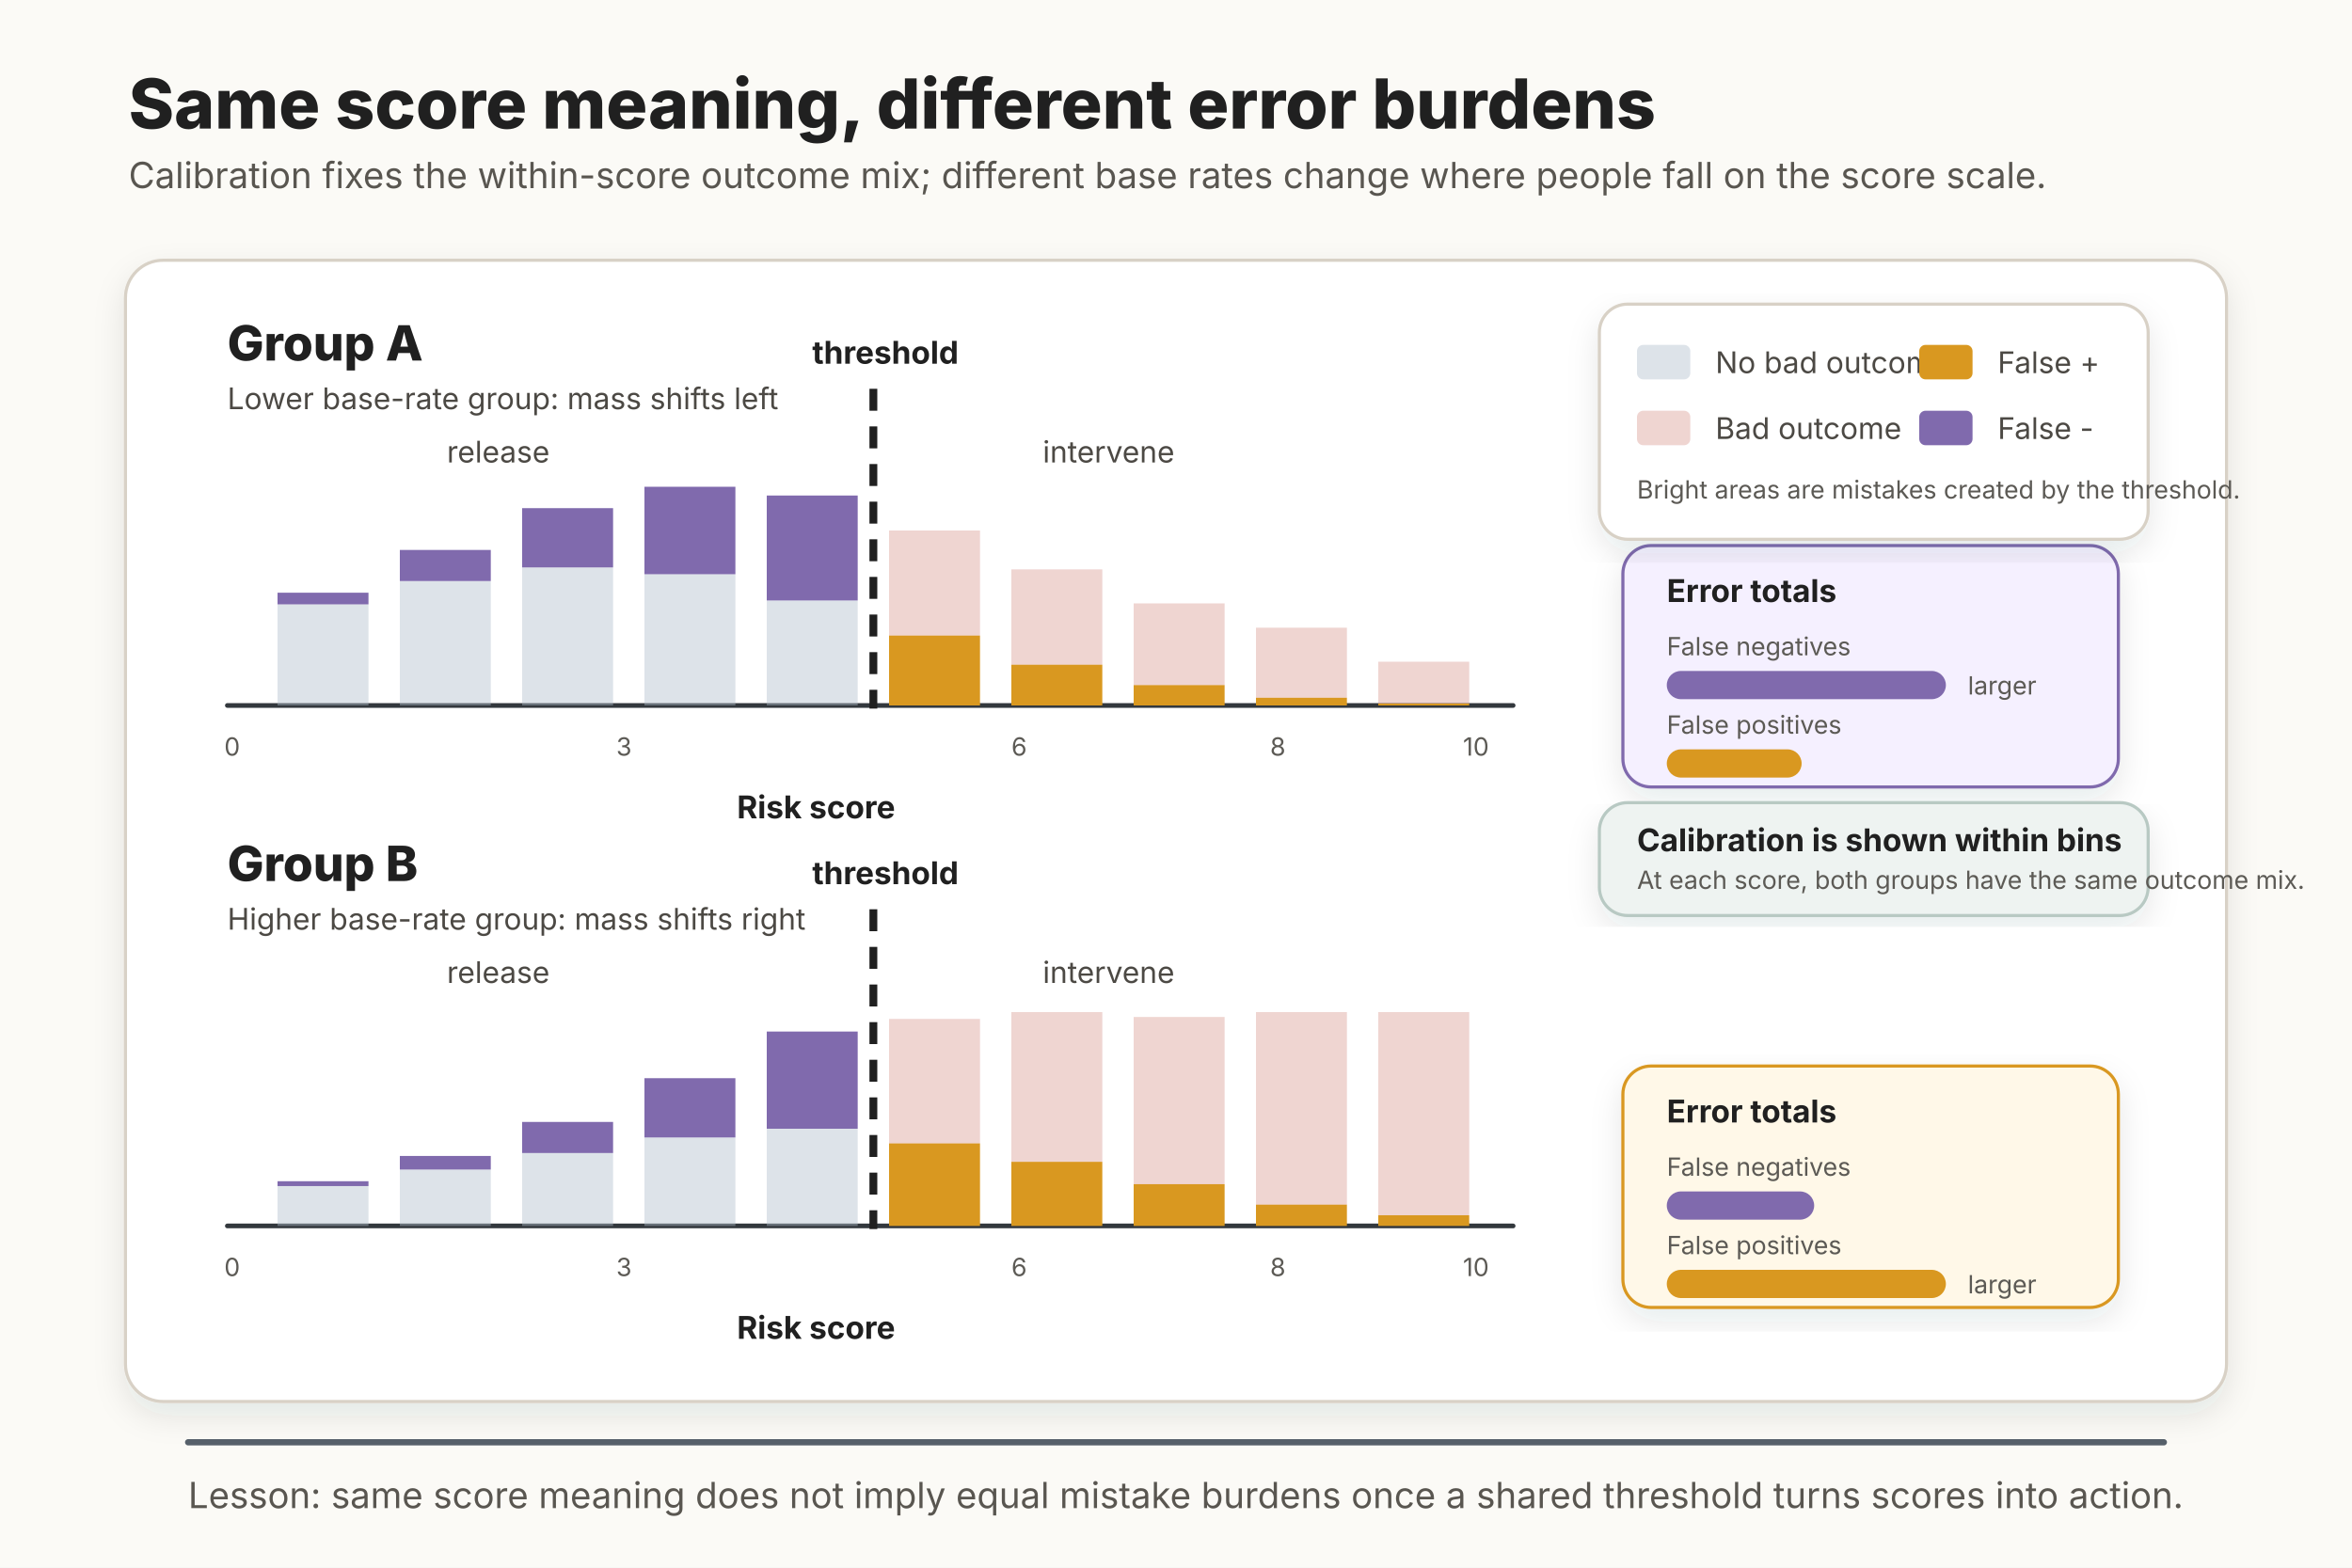
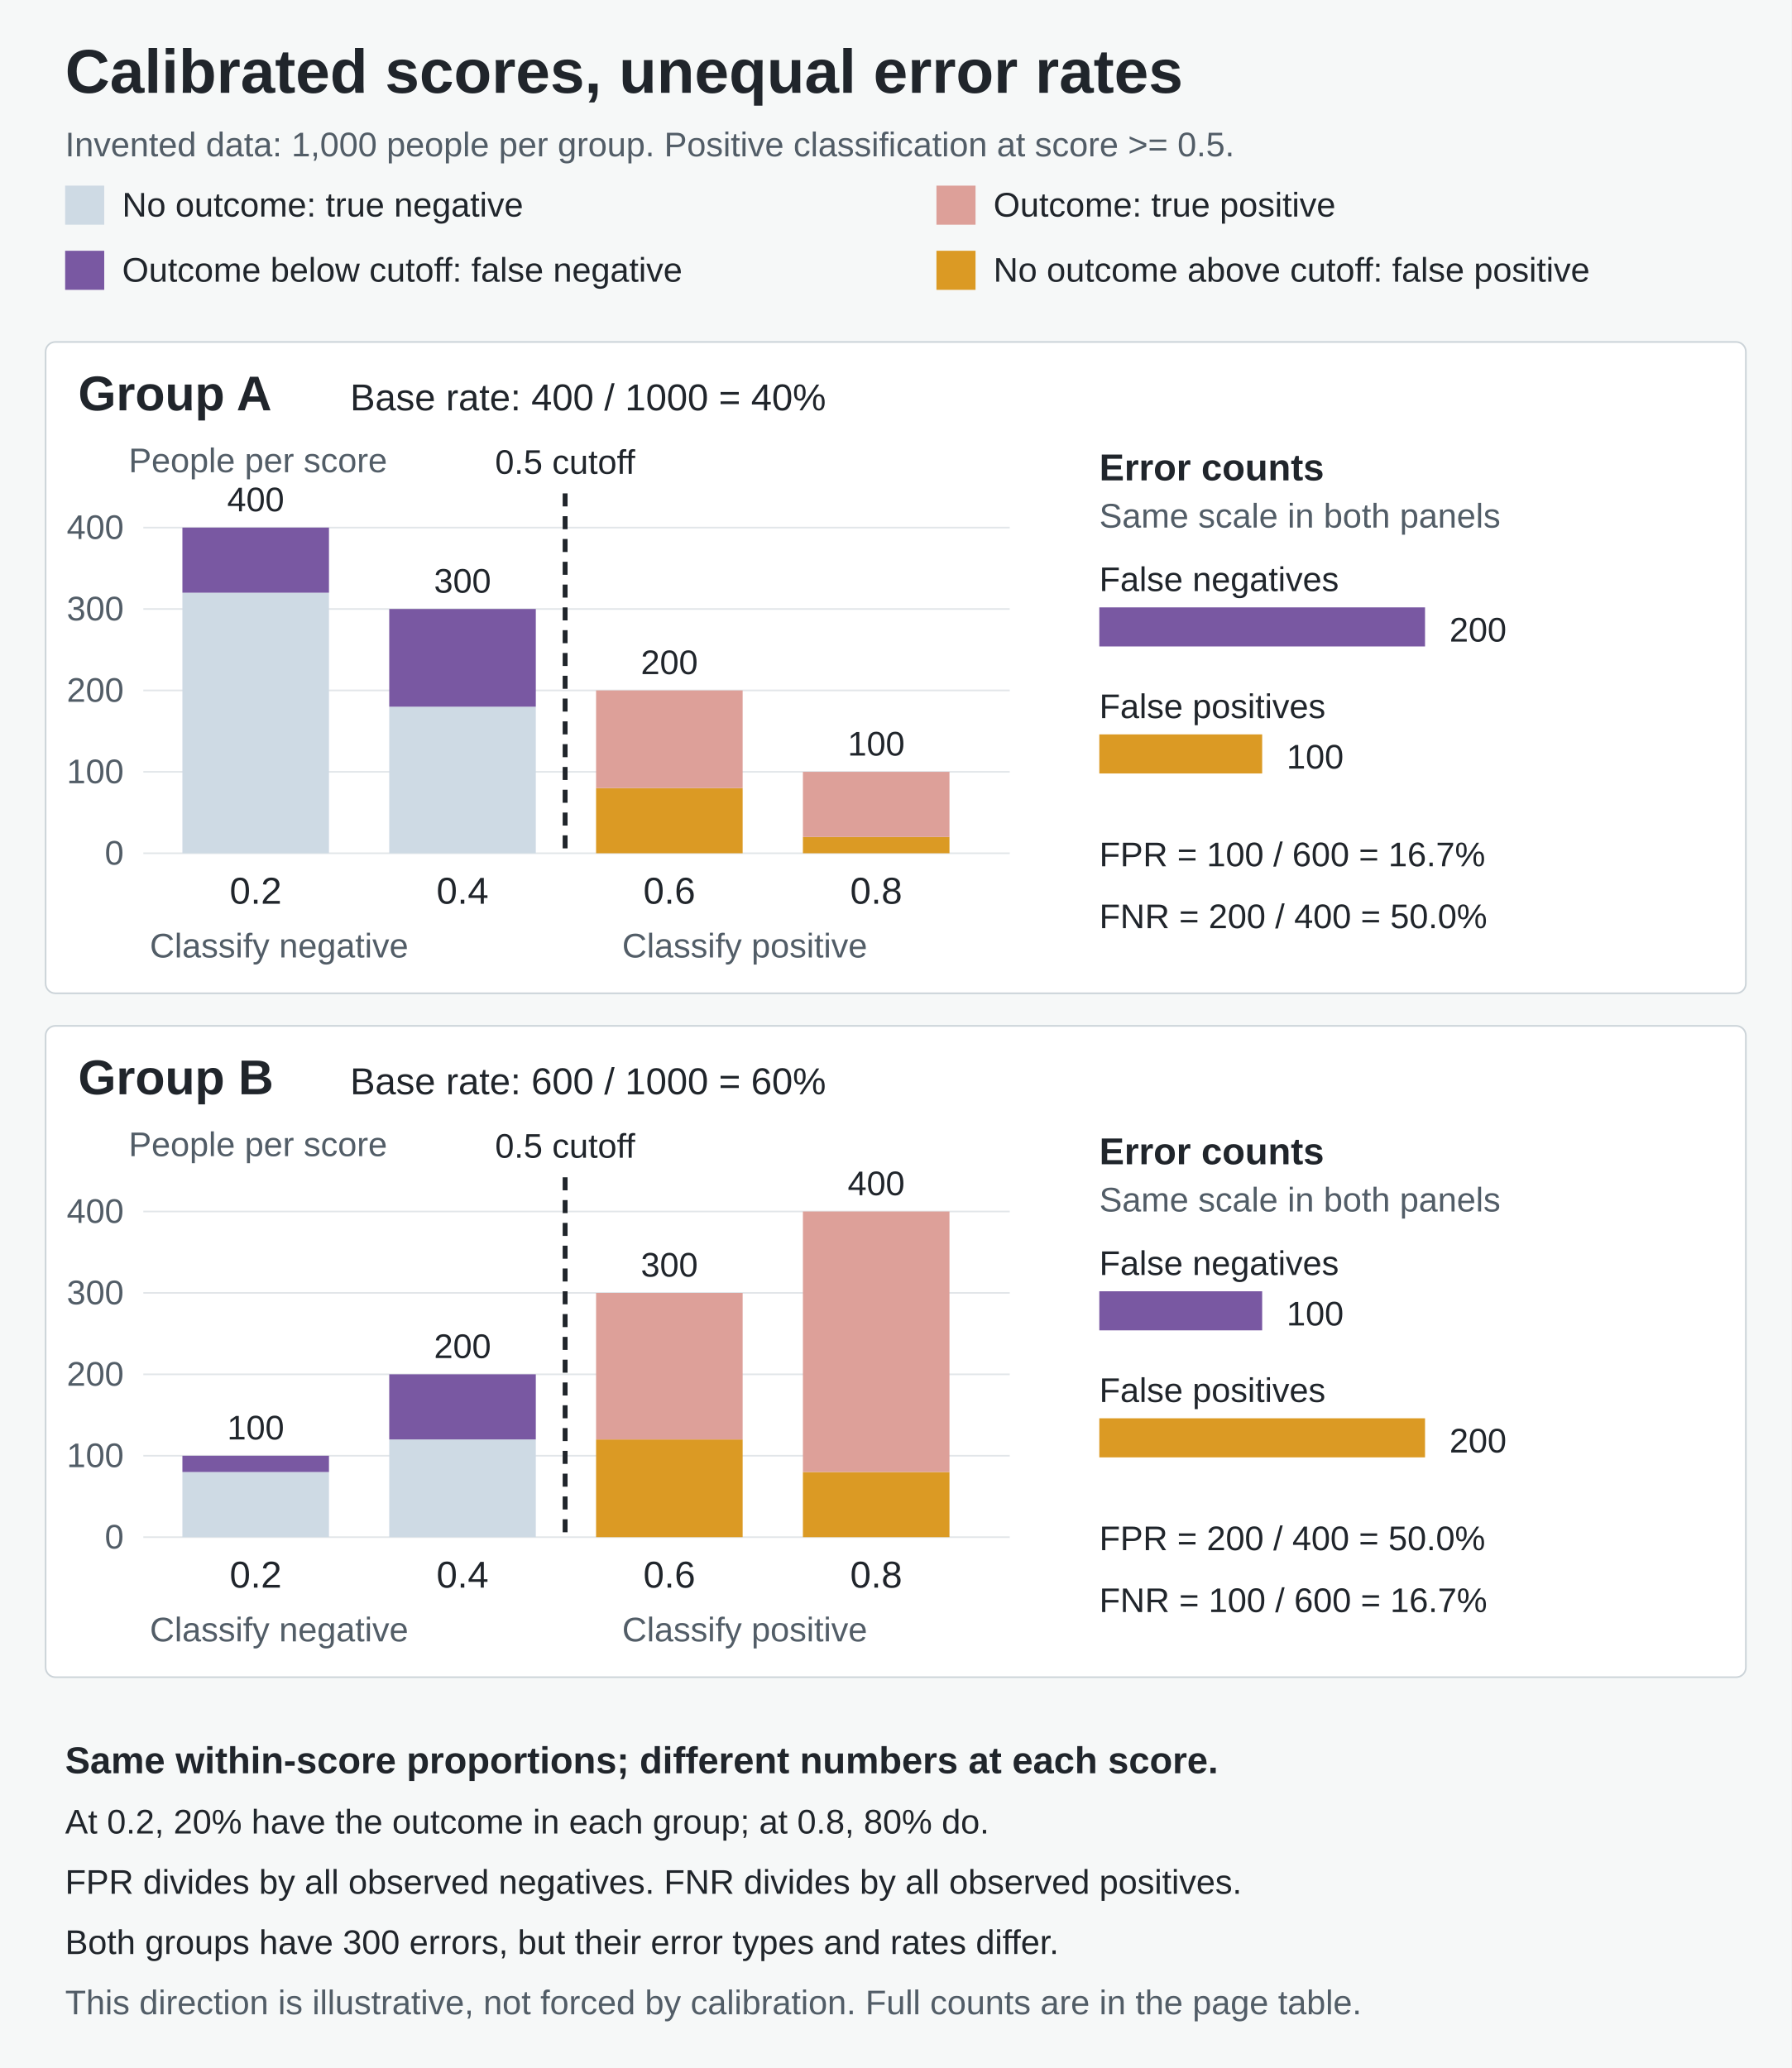
- <svg xmlns="http://www.w3.org/2000/svg" width="1500" height="1000" viewBox="0 0 1500 1000" role="img" aria-labelledby="title desc">
-   <defs>
-     <filter id="shadow" x="-10%" y="-10%" width="120%" height="120%">
-       <feDropShadow dx="0" dy="8" stdDeviation="10" flood-color="#1f2937" flood-opacity="0.10" />
-     </filter>
-     <style>
-       .bg { fill: #fbfaf6; }
-       .panel { fill: #ffffff; stroke: #d8d1c6; stroke-width: 2; filter: url(#shadow); }
-       .title { font-family: Inter, Arial, sans-serif; font-size: 44px; font-weight: 780; fill: #202020; }
-       .subtitle { font-family: Inter, Arial, sans-serif; font-size: 23px; fill: #595650; }
-       .group { font-family: Inter, Arial, sans-serif; font-size: 31px; font-weight: 780; fill: #202020; }
-       .label { font-family: Inter, Arial, sans-serif; font-size: 20px; font-weight: 700; fill: #202020; }
-       .small { font-family: Inter, Arial, sans-serif; font-size: 19px; fill: #4c4944; }
-       .tiny { font-family: Inter, Arial, sans-serif; font-size: 16px; fill: #5c5a55; }
-       .axis { stroke: #33383d; stroke-width: 3; stroke-linecap: round; }
-       .grid { stroke: #ebe4da; stroke-width: 2; }
-       .threshold { stroke: #202020; stroke-width: 5; stroke-dasharray: 14 10; }
-       .noOutcome { fill: #aebdcb; }
-       .outcome { fill: #d99a92; }
-       .falsePositive { fill: #d99820; }
-       .falseNegative { fill: #806aad; }
-       .quiet { opacity: 0.42; }
-       .fpCallout { fill: #fff8e8; stroke: #d99820; stroke-width: 2; filter: url(#shadow); }
-       .fnCallout { fill: #f5f0ff; stroke: #806aad; stroke-width: 2; filter: url(#shadow); }
-       .calCallout { fill: #eef3f1; stroke: #b8c9c3; stroke-width: 2; filter: url(#shadow); }
-       .legend { fill: #ffffff; stroke: #d8d1c6; stroke-width: 2; filter: url(#shadow); }
-       .bracket { fill: none; stroke: #56606a; stroke-width: 4; stroke-linecap: round; stroke-linejoin: round; }
-     </style>
-   </defs>
-   <rect class="bg" width="1500" height="1000" />
-   <text class="title" x="82" y="82">Same score meaning, different error burdens</text>
-   <text class="subtitle" x="82" y="120">Calibration fixes the within-score outcome mix; different base rates change where people fall on the score scale.</text>
-   <rect class="panel" x="80" y="166" width="1340" height="728" rx="24" />
-   <g transform="translate(145 230)">
-     <text class="group" x="0" y="0">Group A</text>
-     <text class="small" x="0" y="31">Lower base-rate group: mass shifts left</text>
-     <line class="grid" x1="0" y1="220" x2="790" y2="220" />
-     <line class="axis" x1="0" y1="220" x2="820" y2="220" />
-     <text class="tiny" x="-2" y="252">0</text>
-     <text class="tiny" x="248" y="252">3</text>
-     <text class="tiny" x="500" y="252">6</text>
-     <text class="tiny" x="665" y="252">8</text>
-     <text class="tiny" x="788" y="252">10</text>
-     <text class="label" x="325" y="292">Risk score</text>
-     <line class="threshold" x1="412" y1="18" x2="412" y2="222" />
-     <text class="label" x="373" y="2">threshold</text>
-     <text class="small" x="140" y="65">release</text>
-     <text class="small" x="520" y="65">intervene</text>
-     <g transform="translate(32 220) scale(1 -0.62)">
-       <rect class="noOutcome quiet" x="0" y="0" width="58" height="104" />
-       <rect class="falseNegative" x="0" y="104" width="58" height="12" />
-       <rect class="noOutcome quiet" x="78" y="0" width="58" height="128" />
-       <rect class="falseNegative" x="78" y="128" width="58" height="32" />
-       <rect class="noOutcome quiet" x="156" y="0" width="58" height="142" />
-       <rect class="falseNegative" x="156" y="142" width="58" height="61" />
-       <rect class="noOutcome quiet" x="234" y="0" width="58" height="135" />
-       <rect class="falseNegative" x="234" y="135" width="58" height="90" />
-       <rect class="noOutcome quiet" x="312" y="0" width="58" height="108" />
-       <rect class="falseNegative" x="312" y="108" width="58" height="108" />
-       <rect class="falsePositive" x="390" y="0" width="58" height="72" />
-       <rect class="outcome quiet" x="390" y="72" width="58" height="108" />
-       <rect class="falsePositive" x="468" y="0" width="58" height="42" />
-       <rect class="outcome quiet" x="468" y="42" width="58" height="98" />
-       <rect class="falsePositive" x="546" y="0" width="58" height="21" />
-       <rect class="outcome quiet" x="546" y="21" width="58" height="84" />
-       <rect class="falsePositive" x="624" y="0" width="58" height="8" />
-       <rect class="outcome quiet" x="624" y="8" width="58" height="72" />
-       <rect class="falsePositive" x="702" y="0" width="58" height="2" />
-       <rect class="outcome quiet" x="702" y="2" width="58" height="43" />
-     </g>
-     <rect class="fnCallout" x="890" y="118" width="316" height="154" rx="18" />
-     <text class="label" x="918" y="154">Error totals</text>
-     <text class="tiny" x="918" y="188">False negatives</text>
-     <rect class="falseNegative" x="918" y="198" width="178" height="18" rx="9" />
-     <text class="tiny" x="1110" y="213">larger</text>
-     <text class="tiny" x="918" y="238">False positives</text>
-     <rect class="falsePositive" x="918" y="248" width="86" height="18" rx="9" />
-   </g>
-   <g transform="translate(145 562)">
-     <text class="group" x="0" y="0">Group B</text>
-     <text class="small" x="0" y="31">Higher base-rate group: mass shifts right</text>
-     <line class="grid" x1="0" y1="220" x2="790" y2="220" />
-     <line class="axis" x1="0" y1="220" x2="820" y2="220" />
-     <text class="tiny" x="-2" y="252">0</text>
-     <text class="tiny" x="248" y="252">3</text>
-     <text class="tiny" x="500" y="252">6</text>
-     <text class="tiny" x="665" y="252">8</text>
-     <text class="tiny" x="788" y="252">10</text>
-     <text class="label" x="325" y="292">Risk score</text>
-     <line class="threshold" x1="412" y1="18" x2="412" y2="222" />
-     <text class="label" x="373" y="2">threshold</text>
-     <text class="small" x="140" y="65">release</text>
-     <text class="small" x="520" y="65">intervene</text>
-     <g transform="translate(32 220) scale(1 -0.62)">
-       <rect class="noOutcome quiet" x="0" y="0" width="58" height="41" />
-       <rect class="falseNegative" x="0" y="41" width="58" height="5" />
-       <rect class="noOutcome quiet" x="78" y="0" width="58" height="58" />
-       <rect class="falseNegative" x="78" y="58" width="58" height="14" />
-       <rect class="noOutcome quiet" x="156" y="0" width="58" height="75" />
-       <rect class="falseNegative" x="156" y="75" width="58" height="32" />
-       <rect class="noOutcome quiet" x="234" y="0" width="58" height="91" />
-       <rect class="falseNegative" x="234" y="91" width="58" height="61" />
-       <rect class="noOutcome quiet" x="312" y="0" width="58" height="100" />
-       <rect class="falseNegative" x="312" y="100" width="58" height="100" />
-       <rect class="falsePositive" x="390" y="0" width="58" height="85" />
-       <rect class="outcome quiet" x="390" y="85" width="58" height="128" />
-       <rect class="falsePositive" x="468" y="0" width="58" height="66" />
-       <rect class="outcome quiet" x="468" y="66" width="58" height="154" />
-       <rect class="falsePositive" x="546" y="0" width="58" height="43" />
-       <rect class="outcome quiet" x="546" y="43" width="58" height="172" />
-       <rect class="falsePositive" x="624" y="0" width="58" height="22" />
-       <rect class="outcome quiet" x="624" y="22" width="58" height="198" />
-       <rect class="falsePositive" x="702" y="0" width="58" height="11" />
-       <rect class="outcome quiet" x="702" y="11" width="58" height="209" />
-     </g>
-     <rect class="fpCallout" x="890" y="118" width="316" height="154" rx="18" />
-     <text class="label" x="918" y="154">Error totals</text>
-     <text class="tiny" x="918" y="188">False negatives</text>
-     <rect class="falseNegative" x="918" y="198" width="94" height="18" rx="9" />
-     <text class="tiny" x="918" y="238">False positives</text>
-     <rect class="falsePositive" x="918" y="248" width="178" height="18" rx="9" />
-     <text class="tiny" x="1110" y="263">larger</text>
-   </g>
-   <g transform="translate(1020 194)">
-     <rect class="legend" width="350" height="150" rx="18" />
-     <rect class="noOutcome quiet" x="24" y="26" width="34" height="22" rx="4" />
-     <text class="small" x="74" y="44">No bad outcome</text>
-     <rect class="outcome quiet" x="24" y="68" width="34" height="22" rx="4" />
-     <text class="small" x="74" y="86">Bad outcome</text>
-     <rect class="falsePositive" x="204" y="26" width="34" height="22" rx="4" />
-     <text class="small" x="254" y="44">False +</text>
-     <rect class="falseNegative" x="204" y="68" width="34" height="22" rx="4" />
-     <text class="small" x="254" y="86">False -</text>
-     <text class="tiny" x="24" y="124">Bright areas are mistakes created by the threshold.</text>
-   </g>
-   <g transform="translate(1020 512)">
-     <rect class="calCallout" width="350" height="72" rx="18" />
-     <text class="label" x="24" y="31">Calibration is shown within bins</text>
-     <text class="tiny" x="24" y="55">At each score, both groups have the same outcome mix.</text>
-   </g>
-   <g transform="translate(120 920)">
-     <path class="bracket" d="M0 0h1260" />
-     <text class="subtitle" x="0" y="42">Lesson: same score meaning does not imply equal mistake burdens once a shared threshold turns scores into action.</text>
-   </g>
+ <svg xmlns="http://www.w3.org/2000/svg" width="1100" height="1270" viewBox="0 0 1100 1270" role="img" aria-labelledby="title desc">
+   <style>text{font-family:Arial,sans-serif;fill:#20252b;font-size:23px} .heading{font-size:30px;font-weight:700} .small{font-size:21px} .axis{stroke:#707a82;stroke-width:1.5} .grid{stroke:#e2e6e9;stroke-width:1} .muted{fill:#525d67}</style>
+   <rect width="1100" height="1270" fill="#f6f8f8" />
+   <text x="40" y="57" style="font-size:38px;font-weight:700">Calibrated scores, unequal error rates</text>
+   <text x="40" y="96" class="small muted">Invented data: 1,000 people per group. Positive classification at score &gt;= 0.5.</text>
+   <rect x="40" y="114" width="24" height="24" fill="#cedae4" />
+   <text x="75" y="133" class="small">No outcome: true negative</text>
+   <rect x="575" y="114" width="24" height="24" fill="#dda099" />
+   <text x="610" y="133" class="small">Outcome: true positive</text>
+   <rect x="40" y="154" width="24" height="24" fill="#7958a2" />
+   <text x="75" y="173" class="small">Outcome below cutoff: false negative</text>
+   <rect x="575" y="154" width="24" height="24" fill="#db9a24" />
+   <text x="610" y="173" class="small">No outcome above cutoff: false positive</text>
+   <rect x="28" y="210" width="1044" height="400" fill="#ffffff" stroke="#cbd3d8" rx="6" />
+   <text x="48" y="252" class="heading">Group A</text>
+   <text x="215" y="252">Base rate: 400 / 1000 = 40%</text>
+   <text x="79" y="290" class="small muted">People per score</text>
+   <line class="grid" x1="88" y1="524.0" x2="620" y2="524.0" />
+   <text x="76" y="531.0" class="small muted" text-anchor="end">0</text>
+   <line class="grid" x1="88" y1="474.0" x2="620" y2="474.0" />
+   <text x="76" y="481.0" class="small muted" text-anchor="end">100</text>
+   <line class="grid" x1="88" y1="424.0" x2="620" y2="424.0" />
+   <text x="76" y="431.0" class="small muted" text-anchor="end">200</text>
+   <line class="grid" x1="88" y1="374.0" x2="620" y2="374.0" />
+   <text x="76" y="381.0" class="small muted" text-anchor="end">300</text>
+   <line class="grid" x1="88" y1="324.0" x2="620" y2="324.0" />
+   <text x="76" y="331.0" class="small muted" text-anchor="end">400</text>
+   <rect x="112" y="364.0" width="90" height="160.0" fill="#cedae4" />
+   <rect x="112" y="324.0" width="90" height="40.0" fill="#7958a2" />
+   <text x="157.0" y="314.0" class="small" text-anchor="middle">400</text>
+   <text x="157.0" y="555" text-anchor="middle">0.2</text>
+   <rect x="239" y="434.0" width="90" height="90.0" fill="#cedae4" />
+   <rect x="239" y="374.0" width="90" height="60.0" fill="#7958a2" />
+   <text x="284.0" y="364.0" class="small" text-anchor="middle">300</text>
+   <text x="284.0" y="555" text-anchor="middle">0.4</text>
+   <rect x="366" y="484.0" width="90" height="40.0" fill="#db9a24" />
+   <rect x="366" y="424.0" width="90" height="60.0" fill="#dda099" />
+   <text x="411.0" y="414.0" class="small" text-anchor="middle">200</text>
+   <text x="411.0" y="555" text-anchor="middle">0.6</text>
+   <rect x="493" y="514.0" width="90" height="10.0" fill="#db9a24" />
+   <rect x="493" y="474.0" width="90" height="40.0" fill="#dda099" />
+   <text x="538.0" y="464.0" class="small" text-anchor="middle">100</text>
+   <text x="538.0" y="555" text-anchor="middle">0.8</text>
+   <line x1="347" y1="303" x2="347" y2="524" stroke="#20252b" stroke-width="3" stroke-dasharray="8 6" />
+   <text x="347" y="291" class="small" text-anchor="middle">0.5 cutoff</text>
+   <text x="92" y="588" class="small muted">Classify negative</text>
+   <text x="382" y="588" class="small muted">Classify positive</text>
+   <text x="675" y="295" style="font-weight:700">Error counts</text>
+   <text x="675" y="324" class="small muted">Same scale in both panels</text>
+   <text x="675" y="363" class="small">False negatives</text>
+   <rect x="675" y="373" width="200" height="24" fill="#7958a2" />
+   <text x="890" y="394" class="small">200</text>
+   <text x="675" y="441" class="small">False positives</text>
+   <rect x="675" y="451" width="100" height="24" fill="#db9a24" />
+   <text x="790" y="472" class="small">100</text>
+   <text x="675" y="532" class="small">FPR = 100 / 600 = 16.7%</text>
+   <text x="675" y="570" class="small">FNR = 200 / 400 = 50.0%</text>
+   <rect x="28" y="630" width="1044" height="400" fill="#ffffff" stroke="#cbd3d8" rx="6" />
+   <text x="48" y="672" class="heading">Group B</text>
+   <text x="215" y="672">Base rate: 600 / 1000 = 60%</text>
+   <text x="79" y="710" class="small muted">People per score</text>
+   <line class="grid" x1="88" y1="944.0" x2="620" y2="944.0" />
+   <text x="76" y="951.0" class="small muted" text-anchor="end">0</text>
+   <line class="grid" x1="88" y1="894.0" x2="620" y2="894.0" />
+   <text x="76" y="901.0" class="small muted" text-anchor="end">100</text>
+   <line class="grid" x1="88" y1="844.0" x2="620" y2="844.0" />
+   <text x="76" y="851.0" class="small muted" text-anchor="end">200</text>
+   <line class="grid" x1="88" y1="794.0" x2="620" y2="794.0" />
+   <text x="76" y="801.0" class="small muted" text-anchor="end">300</text>
+   <line class="grid" x1="88" y1="744.0" x2="620" y2="744.0" />
+   <text x="76" y="751.0" class="small muted" text-anchor="end">400</text>
+   <rect x="112" y="904.0" width="90" height="40.0" fill="#cedae4" />
+   <rect x="112" y="894.0" width="90" height="10.0" fill="#7958a2" />
+   <text x="157.0" y="884.0" class="small" text-anchor="middle">100</text>
+   <text x="157.0" y="975" text-anchor="middle">0.2</text>
+   <rect x="239" y="884.0" width="90" height="60.0" fill="#cedae4" />
+   <rect x="239" y="844.0" width="90" height="40.0" fill="#7958a2" />
+   <text x="284.0" y="834.0" class="small" text-anchor="middle">200</text>
+   <text x="284.0" y="975" text-anchor="middle">0.4</text>
+   <rect x="366" y="884.0" width="90" height="60.0" fill="#db9a24" />
+   <rect x="366" y="794.0" width="90" height="90.0" fill="#dda099" />
+   <text x="411.0" y="784.0" class="small" text-anchor="middle">300</text>
+   <text x="411.0" y="975" text-anchor="middle">0.6</text>
+   <rect x="493" y="904.0" width="90" height="40.0" fill="#db9a24" />
+   <rect x="493" y="744.0" width="90" height="160.0" fill="#dda099" />
+   <text x="538.0" y="734.0" class="small" text-anchor="middle">400</text>
+   <text x="538.0" y="975" text-anchor="middle">0.8</text>
+   <line x1="347" y1="723" x2="347" y2="944" stroke="#20252b" stroke-width="3" stroke-dasharray="8 6" />
+   <text x="347" y="711" class="small" text-anchor="middle">0.5 cutoff</text>
+   <text x="92" y="1008" class="small muted">Classify negative</text>
+   <text x="382" y="1008" class="small muted">Classify positive</text>
+   <text x="675" y="715" style="font-weight:700">Error counts</text>
+   <text x="675" y="744" class="small muted">Same scale in both panels</text>
+   <text x="675" y="783" class="small">False negatives</text>
+   <rect x="675" y="793" width="100" height="24" fill="#7958a2" />
+   <text x="790" y="814" class="small">100</text>
+   <text x="675" y="861" class="small">False positives</text>
+   <rect x="675" y="871" width="200" height="24" fill="#db9a24" />
+   <text x="890" y="892" class="small">200</text>
+   <text x="675" y="952" class="small">FPR = 200 / 400 = 50.0%</text>
+   <text x="675" y="990" class="small">FNR = 100 / 600 = 16.7%</text>
+   <text x="40" y="1089" style="font-weight:700">Same within-score proportions; different numbers at each score.</text>
+   <text x="40" y="1126" class="small">At 0.2, 20% have the outcome in each group; at 0.8, 80% do.</text>
+   <text x="40" y="1163" class="small">FPR divides by all observed negatives. FNR divides by all observed positives.</text>
+   <text x="40" y="1200" class="small">Both groups have 300 errors, but their error types and rates differ.</text>
+   <text x="40" y="1237" class="small muted">This direction is illustrative, not forced by calibration. Full counts are in the page table.</text>
</svg>
